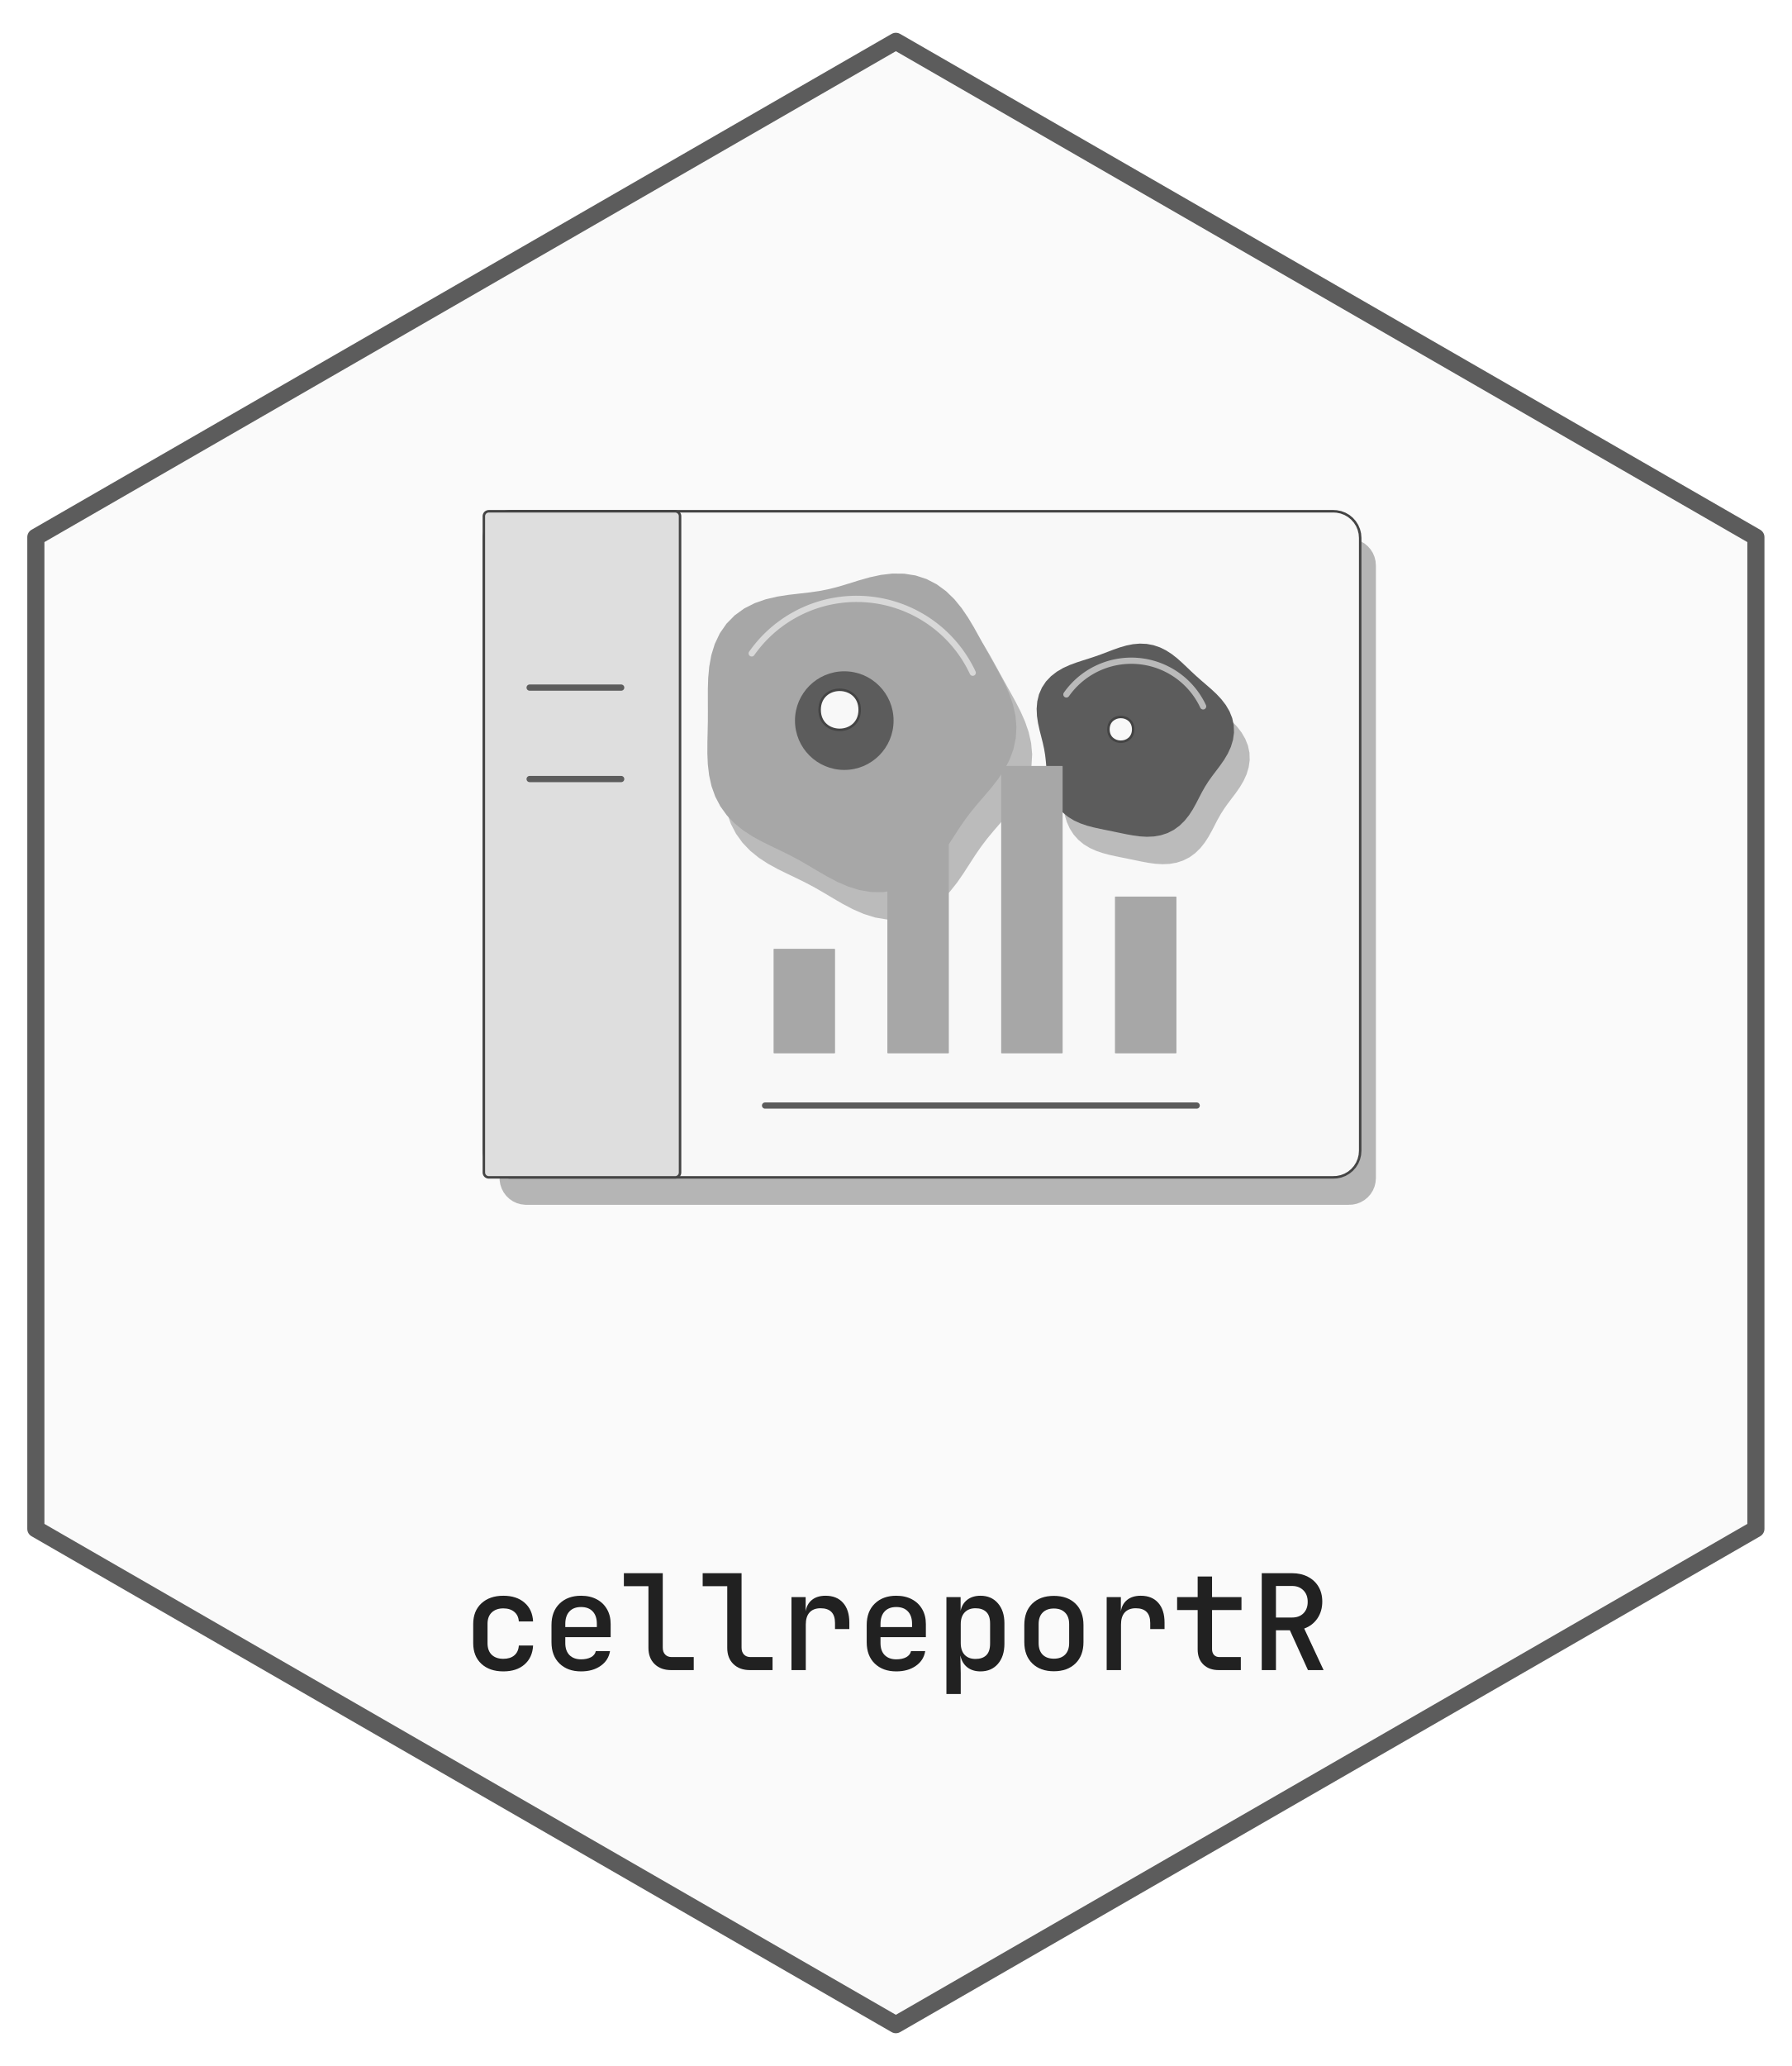
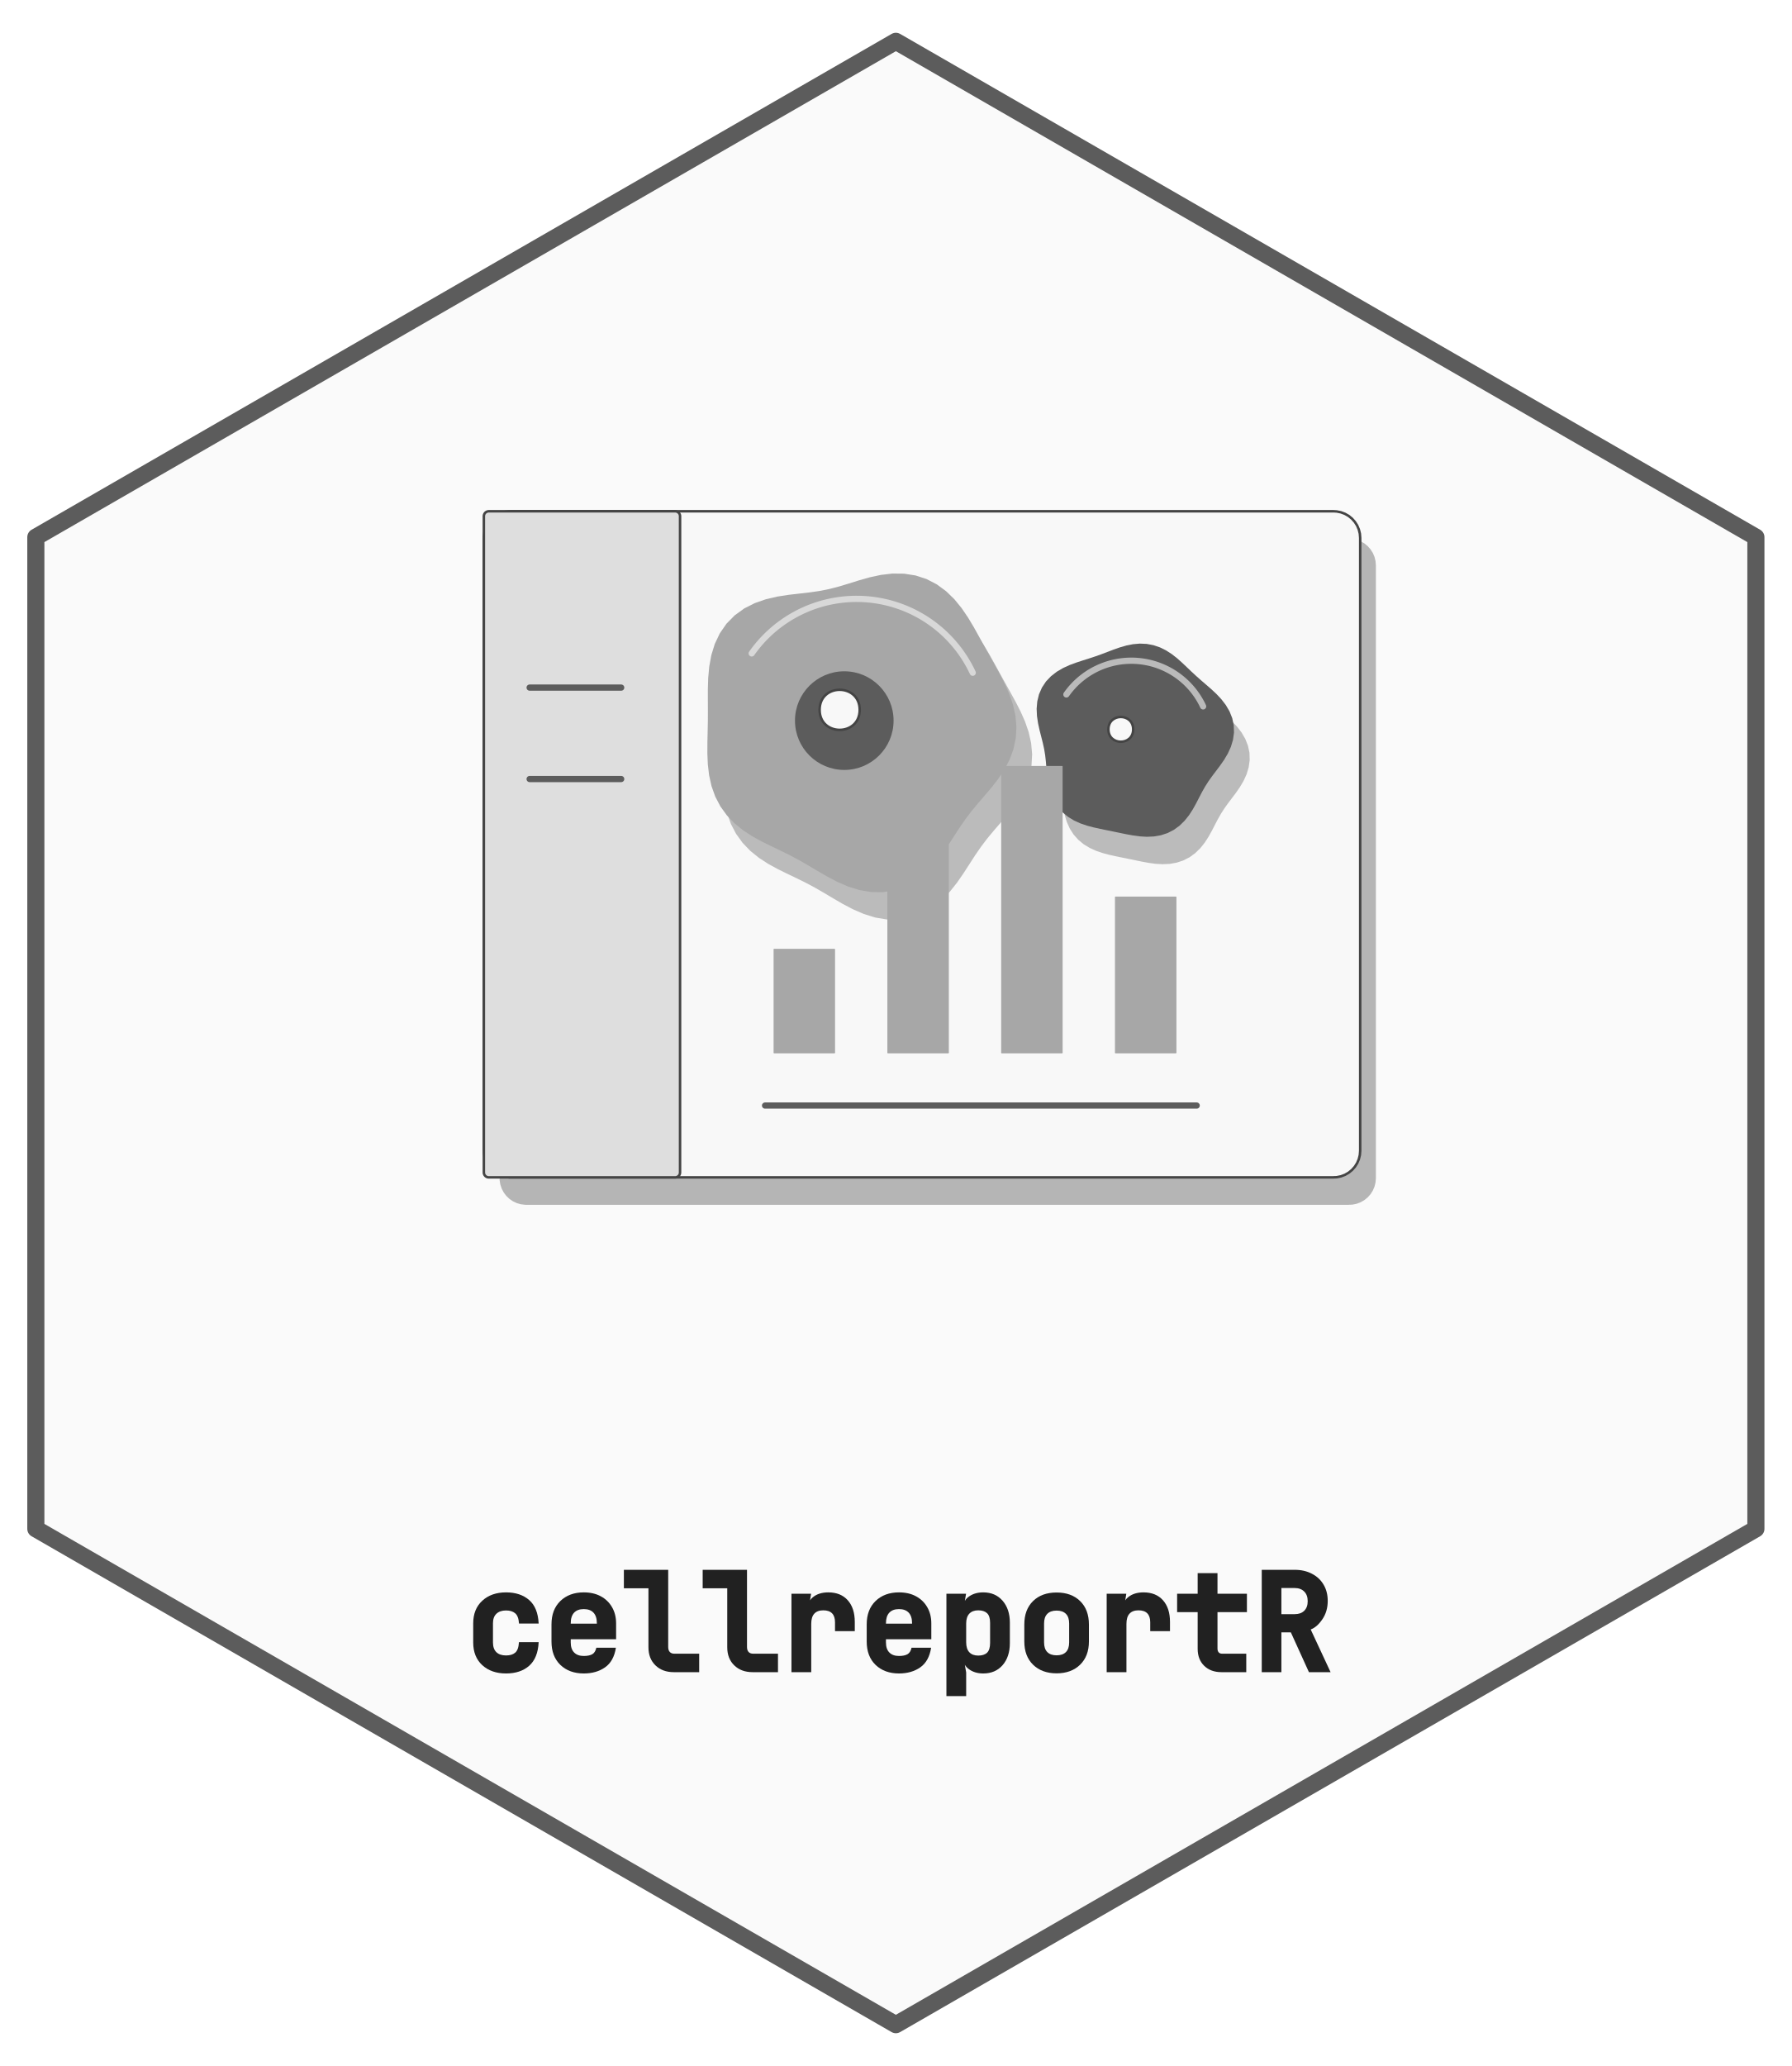
- <svg xmlns="http://www.w3.org/2000/svg" xmlns:xlink="http://www.w3.org/1999/xlink" width="432pt" height="498pt" viewBox="0 0 432 498">
+ <svg xmlns="http://www.w3.org/2000/svg" xmlns:xlink="http://www.w3.org/1999/xlink" width="432" height="498" viewBox="0 0 432 498">
  <defs>
    <g>
      <g id="glyph-0-0">
-         <path d="M 9.859 0.312 C 7.66 0.312 5.898 -0.289 4.578 -1.5 C 3.254 -2.719 2.594 -4.383 2.594 -6.5 L 2.594 -11.109 C 2.594 -13.211 3.254 -14.875 4.578 -16.094 C 5.898 -17.312 7.66 -17.922 9.859 -17.922 C 11.992 -17.922 13.695 -17.363 14.969 -16.25 C 16.25 -15.145 16.938 -13.633 17.031 -11.719 L 13.594 -11.719 C 13.531 -12.719 13.16 -13.492 12.484 -14.047 C 11.816 -14.598 10.941 -14.875 9.859 -14.875 C 8.68 -14.875 7.75 -14.547 7.062 -13.891 C 6.383 -13.242 6.047 -12.328 6.047 -11.141 L 6.047 -6.5 C 6.047 -5.281 6.383 -4.344 7.062 -3.688 C 7.75 -3.039 8.68 -2.719 9.859 -2.719 C 10.961 -2.719 11.844 -2.992 12.5 -3.547 C 13.164 -4.109 13.531 -4.898 13.594 -5.922 L 17.031 -5.922 C 16.938 -4.004 16.25 -2.484 14.969 -1.359 C 13.695 -0.242 11.992 0.312 9.859 0.312 Z M 9.859 0.312 " />
+         <path d="M 10.516 0.312 C 8.148 0.312 6.238 -0.352 4.781 -1.688 C 3.32 -3.031 2.594 -4.852 2.594 -7.156 L 2.594 -11.766 C 2.594 -14.055 3.32 -15.875 4.781 -17.219 C 6.238 -18.562 8.148 -19.234 10.516 -19.234 C 12.816 -19.234 14.672 -18.617 16.078 -17.391 C 17.484 -16.172 18.25 -14.281 18.375 -11.719 L 13.641 -11.719 C 13.555 -12.938 13.242 -13.766 12.703 -14.203 C 12.172 -14.648 11.441 -14.875 10.516 -14.875 C 9.516 -14.875 8.738 -14.609 8.188 -14.078 C 7.633 -13.555 7.359 -12.797 7.359 -11.797 L 7.359 -7.156 C 7.359 -6.125 7.633 -5.344 8.188 -4.812 C 8.738 -4.289 9.516 -4.031 10.516 -4.031 C 11.461 -4.031 12.195 -4.254 12.719 -4.703 C 13.25 -5.148 13.551 -5.992 13.625 -7.234 L 18.375 -7.234 C 18.25 -4.672 17.484 -2.77 16.078 -1.531 C 14.672 -0.301 12.816 0.312 10.516 0.312 Z M 10.516 0.312 " />
      </g>
      <g id="glyph-0-1">
-         <path d="M 9.594 0.312 C 7.445 0.312 5.723 -0.312 4.422 -1.562 C 3.117 -2.82 2.469 -4.539 2.469 -6.719 L 2.469 -10.875 C 2.469 -13.051 3.117 -14.77 4.422 -16.031 C 5.723 -17.289 7.445 -17.922 9.594 -17.922 C 11.051 -17.922 12.312 -17.633 13.375 -17.062 C 14.438 -16.5 15.258 -15.707 15.844 -14.688 C 16.438 -13.664 16.734 -12.473 16.734 -11.109 L 16.734 -7.938 L 5.797 -7.938 L 5.797 -6.5 C 5.797 -5.258 6.133 -4.297 6.812 -3.609 C 7.5 -2.93 8.426 -2.594 9.594 -2.594 C 10.562 -2.594 11.363 -2.766 12 -3.109 C 12.633 -3.461 13.02 -3.953 13.156 -4.578 L 16.578 -4.578 C 16.336 -3.086 15.582 -1.898 14.312 -1.016 C 13.051 -0.129 11.477 0.312 9.594 0.312 Z M 5.797 -11.109 L 5.797 -10.375 L 13.406 -10.375 L 13.406 -11.141 C 13.406 -12.441 13.07 -13.441 12.406 -14.141 C 11.75 -14.848 10.812 -15.203 9.594 -15.203 C 8.383 -15.203 7.445 -14.844 6.781 -14.125 C 6.125 -13.414 5.797 -12.41 5.797 -11.109 Z M 5.797 -11.109 " />
+         <path d="M 10.25 0.312 C 7.926 0.312 6.047 -0.375 4.609 -1.75 C 3.18 -3.133 2.469 -5.008 2.469 -7.375 L 2.469 -11.531 C 2.469 -13.895 3.18 -15.77 4.609 -17.156 C 6.047 -18.539 7.926 -19.234 10.25 -19.234 C 11.82 -19.234 13.188 -18.922 14.344 -18.297 C 15.508 -17.672 16.414 -16.797 17.062 -15.672 C 17.719 -14.547 18.047 -13.242 18.047 -11.766 L 18.047 -7.938 L 7.109 -7.938 L 7.109 -7.156 C 7.109 -6.094 7.383 -5.285 7.938 -4.734 C 8.488 -4.18 9.258 -3.906 10.25 -3.906 C 11.102 -3.906 11.781 -4.039 12.281 -4.312 C 12.781 -4.594 13.113 -5.117 13.281 -5.891 L 18 -5.891 C 17.656 -3.711 16.781 -2.133 15.375 -1.156 C 13.977 -0.176 12.27 0.312 10.25 0.312 Z M 7.109 -11.766 L 7.109 -11.688 L 13.406 -11.688 L 13.406 -11.797 C 13.406 -12.922 13.133 -13.77 12.594 -14.344 C 12.062 -14.914 11.281 -15.203 10.25 -15.203 C 9.227 -15.203 8.445 -14.91 7.906 -14.328 C 7.375 -13.754 7.109 -12.898 7.109 -11.766 Z M 7.109 -11.766 " />
      </g>
      <g id="glyph-0-2">
-         <path d="M 12.312 0 C 10.656 0 9.328 -0.484 8.328 -1.453 C 7.336 -2.422 6.844 -3.719 6.844 -5.344 L 6.844 -20.219 L 0.922 -20.219 L 0.922 -23.359 L 10.297 -23.359 L 10.297 -5.406 C 10.297 -4.707 10.488 -4.156 10.875 -3.75 C 11.258 -3.344 11.785 -3.141 12.453 -3.141 L 17.766 -3.141 L 17.766 0 Z M 12.312 0 " />
+         <path d="M 12.969 0 C 11.133 0 9.656 -0.547 8.531 -1.641 C 7.406 -2.734 6.844 -4.188 6.844 -6 L 6.844 -20.219 L 0.922 -20.219 L 0.922 -24.672 L 11.609 -24.672 L 11.609 -6.062 C 11.609 -5.539 11.738 -5.141 12 -4.859 C 12.258 -4.586 12.629 -4.453 13.109 -4.453 L 19.078 -4.453 L 19.078 0 Z M 12.969 0 " />
      </g>
      <g id="glyph-0-3">
-         <path d="M 3.328 0 L 3.328 -17.594 L 6.75 -17.594 L 6.75 -14.141 C 6.926 -15.316 7.426 -16.238 8.25 -16.906 C 9.082 -17.582 10.18 -17.922 11.547 -17.922 C 13.359 -17.922 14.766 -17.352 15.766 -16.219 C 16.773 -15.094 17.281 -13.504 17.281 -11.453 L 17.281 -9.891 L 13.828 -9.891 L 13.828 -11.359 C 13.828 -13.723 12.664 -14.906 10.344 -14.906 C 9.188 -14.906 8.301 -14.566 7.688 -13.891 C 7.082 -13.223 6.781 -12.25 6.781 -10.969 L 6.781 0 Z M 3.328 0 " />
+         <path d="M 3.328 0 L 3.328 -18.906 L 8.062 -18.906 L 7.406 -14.797 C 7.176 -16.203 7.535 -17.289 8.484 -18.062 C 9.441 -18.844 10.68 -19.234 12.203 -19.234 C 14.211 -19.234 15.781 -18.598 16.906 -17.328 C 18.031 -16.066 18.594 -14.328 18.594 -12.109 L 18.594 -9.891 L 13.828 -9.891 L 13.828 -12.016 C 13.828 -13.941 12.883 -14.906 11 -14.906 C 10.039 -14.906 9.316 -14.633 8.828 -14.094 C 8.336 -13.562 8.094 -12.738 8.094 -11.625 L 8.094 0 Z M 3.328 0 " />
      </g>
      <g id="glyph-0-4">
-         <path d="M 2.688 5.766 L 2.688 -17.594 L 6.109 -17.594 L 6.109 -14.266 C 6.348 -15.422 6.883 -16.316 7.719 -16.953 C 8.562 -17.598 9.625 -17.922 10.906 -17.922 C 12.656 -17.922 14.051 -17.316 15.094 -16.109 C 16.145 -14.898 16.672 -13.297 16.672 -11.297 L 16.672 -6.344 C 16.672 -4.312 16.145 -2.691 15.094 -1.484 C 14.051 -0.285 12.656 0.312 10.906 0.312 C 9.625 0.312 8.555 -0.02 7.703 -0.688 C 6.859 -1.363 6.316 -2.285 6.078 -3.453 L 6.047 -3.453 L 6.141 0.734 L 6.141 5.766 Z M 9.703 -2.688 C 10.805 -2.688 11.664 -2.977 12.281 -3.562 C 12.906 -4.156 13.219 -5.102 13.219 -6.406 L 13.219 -11.234 C 13.219 -12.516 12.906 -13.445 12.281 -14.031 C 11.664 -14.613 10.805 -14.906 9.703 -14.906 C 8.586 -14.906 7.711 -14.566 7.078 -13.891 C 6.453 -13.223 6.141 -12.285 6.141 -11.078 L 6.141 -6.562 C 6.141 -5.32 6.453 -4.363 7.078 -3.688 C 7.711 -3.02 8.586 -2.688 9.703 -2.688 Z M 9.703 -2.688 " />
+         <path d="M 2.688 5.766 L 2.688 -18.906 L 7.422 -18.906 L 6.766 -14.922 C 6.609 -16.328 7.008 -17.395 7.969 -18.125 C 8.938 -18.863 10.133 -19.234 11.562 -19.234 C 13.508 -19.234 15.066 -18.562 16.234 -17.219 C 17.398 -15.875 17.984 -14.117 17.984 -11.953 L 17.984 -7 C 17.984 -4.801 17.398 -3.031 16.234 -1.688 C 15.066 -0.352 13.508 0.312 11.562 0.312 C 10.125 0.312 8.922 -0.07 7.953 -0.844 C 6.984 -1.613 6.566 -2.691 6.703 -4.078 L 6.734 -4.078 L 7.453 0.078 L 7.453 5.766 Z M 10.359 -4 C 11.285 -4 11.992 -4.227 12.484 -4.688 C 12.973 -5.156 13.219 -5.945 13.219 -7.062 L 13.219 -11.891 C 13.219 -12.984 12.973 -13.758 12.484 -14.219 C 11.992 -14.676 11.285 -14.906 10.359 -14.906 C 9.43 -14.906 8.711 -14.633 8.203 -14.094 C 7.703 -13.551 7.453 -12.766 7.453 -11.734 L 7.453 -7.219 C 7.453 -6.156 7.703 -5.352 8.203 -4.812 C 8.711 -4.27 9.43 -4 10.359 -4 Z M 10.359 -4 " />
      </g>
      <g id="glyph-0-5">
-         <path d="M 9.594 0.281 C 7.426 0.281 5.695 -0.344 4.406 -1.594 C 3.113 -2.852 2.469 -4.57 2.469 -6.75 L 2.469 -10.844 C 2.469 -13.039 3.102 -14.766 4.375 -16.016 C 5.656 -17.266 7.395 -17.891 9.594 -17.891 C 11.789 -17.891 13.531 -17.266 14.812 -16.016 C 16.094 -14.766 16.734 -13.039 16.734 -10.844 L 16.734 -6.75 C 16.734 -4.57 16.086 -2.852 14.797 -1.594 C 13.504 -0.344 11.77 0.281 9.594 0.281 Z M 9.594 -2.75 C 10.75 -2.75 11.648 -3.07 12.297 -3.719 C 12.953 -4.375 13.281 -5.312 13.281 -6.531 L 13.281 -11.078 C 13.281 -12.285 12.953 -13.211 12.297 -13.859 C 11.648 -14.516 10.75 -14.844 9.594 -14.844 C 8.445 -14.844 7.547 -14.516 6.891 -13.859 C 6.242 -13.211 5.922 -12.285 5.922 -11.078 L 5.922 -6.531 C 5.922 -5.312 6.242 -4.375 6.891 -3.719 C 7.547 -3.07 8.445 -2.75 9.594 -2.75 Z M 9.594 -2.75 " />
+         <path d="M 10.25 0.281 C 7.906 0.281 6.02 -0.406 4.594 -1.781 C 3.176 -3.164 2.469 -5.039 2.469 -7.406 L 2.469 -11.5 C 2.469 -13.883 3.172 -15.766 4.578 -17.141 C 5.984 -18.516 7.875 -19.203 10.25 -19.203 C 12.625 -19.203 14.516 -18.516 15.922 -17.141 C 17.336 -15.766 18.047 -13.883 18.047 -11.5 L 18.047 -7.406 C 18.047 -5.039 17.332 -3.164 15.906 -1.781 C 14.488 -0.406 12.602 0.281 10.25 0.281 Z M 10.25 -4.062 C 11.227 -4.062 11.977 -4.32 12.5 -4.844 C 13.02 -5.363 13.281 -6.145 13.281 -7.188 L 13.281 -11.734 C 13.281 -12.766 13.02 -13.539 12.5 -14.062 C 11.977 -14.582 11.227 -14.844 10.25 -14.844 C 9.281 -14.844 8.535 -14.582 8.016 -14.062 C 7.492 -13.539 7.234 -12.766 7.234 -11.734 L 7.234 -7.188 C 7.234 -6.145 7.492 -5.363 8.016 -4.844 C 8.535 -4.32 9.281 -4.062 10.25 -4.062 Z M 10.25 -4.062 " />
      </g>
      <g id="glyph-0-6">
-         <path d="M 11.359 0 C 9.805 0 8.566 -0.445 7.641 -1.344 C 6.723 -2.238 6.266 -3.453 6.266 -4.984 L 6.266 -14.469 L 1.312 -14.469 L 1.312 -17.594 L 6.266 -17.594 L 6.266 -22.562 L 9.734 -22.562 L 9.734 -17.594 L 16.828 -17.594 L 16.828 -14.469 L 9.734 -14.469 L 9.734 -5.031 C 9.734 -4.469 9.891 -4.008 10.203 -3.656 C 10.523 -3.312 10.961 -3.141 11.516 -3.141 L 16.672 -3.141 L 16.672 0 Z M 11.359 0 " />
+         <path d="M 12.016 0 C 10.285 0 8.895 -0.508 7.844 -1.531 C 6.789 -2.551 6.266 -3.922 6.266 -5.641 L 6.266 -14.469 L 1.312 -14.469 L 1.312 -18.906 L 6.266 -18.906 L 6.266 -23.875 L 11.047 -23.875 L 11.047 -18.906 L 18.141 -18.906 L 18.141 -14.469 L 11.047 -14.469 L 11.047 -5.688 C 11.047 -5.289 11.145 -4.984 11.344 -4.766 C 11.539 -4.555 11.816 -4.453 12.172 -4.453 L 17.984 -4.453 L 17.984 0 Z M 12.016 0 " />
      </g>
      <g id="glyph-0-7">
-         <path d="M 2.719 0 L 2.719 -23.359 L 10.016 -23.359 C 11.461 -23.359 12.734 -23.07 13.828 -22.5 C 14.93 -21.938 15.785 -21.145 16.391 -20.125 C 17.004 -19.102 17.312 -17.898 17.312 -16.516 C 17.312 -14.953 16.914 -13.594 16.125 -12.438 C 15.332 -11.289 14.273 -10.484 12.953 -10.016 L 17.625 0 L 13.859 0 L 9.5 -9.594 L 6.141 -9.594 L 6.141 0 Z M 6.141 -12.672 L 10.016 -12.672 C 11.172 -12.672 12.086 -13.008 12.766 -13.688 C 13.453 -14.375 13.797 -15.297 13.797 -16.453 C 13.797 -17.617 13.445 -18.547 12.75 -19.234 C 12.062 -19.93 11.148 -20.281 10.016 -20.281 L 6.141 -20.281 Z M 6.141 -12.672 " />
+         <path d="M 2.719 0 L 2.719 -24.672 L 10.672 -24.672 C 12.223 -24.672 13.598 -24.359 14.797 -23.734 C 16.004 -23.117 16.941 -22.25 17.609 -21.125 C 18.285 -20 18.625 -18.68 18.625 -17.172 C 18.625 -15.473 18.188 -13.988 17.312 -12.719 C 16.445 -11.457 15.516 -10.648 14.516 -10.297 L 19.312 0 L 14.094 0 L 9.734 -9.594 L 7.453 -9.594 L 7.453 0 Z M 7.453 -13.984 L 10.672 -13.984 C 11.648 -13.984 12.414 -14.258 12.969 -14.812 C 13.52 -15.363 13.797 -16.129 13.797 -17.109 C 13.797 -18.098 13.516 -18.875 12.953 -19.438 C 12.391 -20 11.629 -20.281 10.672 -20.281 L 7.453 -20.281 Z M 7.453 -13.984 " />
      </g>
    </g>
  </defs>
  <path fill-rule="nonzero" fill="rgb(98.039%, 98.039%, 98.039%)" fill-opacity="1" stroke-width="4.125" stroke-linecap="round" stroke-linejoin="round" stroke="rgb(36.078%, 36.078%, 36.078%)" stroke-opacity="1" stroke-miterlimit="10" d="M 216 9.961 L 423.359 129.48 L 423.359 368.52 L 216 488.039 L 8.641 368.52 L 8.641 129.48 Z M 216 9.961 " />
  <path fill-rule="nonzero" fill="rgb(1.961%, 1.961%, 1.961%)" fill-opacity="0.278" d="M 126.867 290.418 L 325.316 290.418 L 325.055 290.41 L 326.09 290.371 L 327.102 290.164 L 328.066 289.797 L 328.965 289.277 L 329.762 288.625 L 330.449 287.852 L 331 286.977 L 331.406 286.027 L 331.652 285.023 L 331.738 283.992 L 331.738 136.273 L 331.652 135.242 L 331.406 134.238 L 331 133.289 L 330.449 132.414 L 329.762 131.641 L 328.965 130.988 L 328.066 130.469 L 327.102 130.105 L 326.09 129.898 L 325.316 129.852 L 126.867 129.852 L 127.645 129.898 L 126.609 129.855 L 125.582 129.98 L 124.59 130.27 L 123.656 130.711 L 122.805 131.297 L 122.062 132.016 L 121.441 132.84 L 120.961 133.754 L 120.633 134.734 L 120.465 135.758 L 120.445 136.273 L 120.445 283.992 L 120.465 283.477 L 120.465 284.512 L 120.633 285.531 L 120.961 286.512 L 121.441 287.426 L 122.062 288.254 L 122.805 288.969 L 123.656 289.555 L 124.59 290 L 125.582 290.285 L 126.609 290.41 Z M 126.867 290.418 " />
  <path fill-rule="nonzero" fill="rgb(97.255%, 97.255%, 97.255%)" fill-opacity="1" stroke-width="0.6" stroke-linecap="round" stroke-linejoin="round" stroke="rgb(26.667%, 26.667%, 26.667%)" stroke-opacity="1" stroke-miterlimit="10" d="M 123.086 283.805 L 321.531 283.805 L 321.273 283.801 L 322.305 283.758 L 323.316 283.551 L 324.285 283.184 L 325.18 282.668 L 325.98 282.016 L 326.664 281.242 L 327.219 280.367 L 327.621 279.414 L 327.871 278.414 L 327.953 277.383 L 327.953 129.66 L 327.871 128.633 L 327.621 127.629 L 327.219 126.676 L 326.664 125.805 L 325.98 125.031 L 325.18 124.375 L 324.285 123.859 L 323.316 123.492 L 322.305 123.285 L 321.531 123.238 L 123.086 123.238 L 123.859 123.285 L 122.824 123.242 L 121.801 123.367 L 120.809 123.656 L 119.871 124.098 L 119.023 124.688 L 118.277 125.402 L 117.656 126.23 L 117.176 127.145 L 116.848 128.125 L 116.684 129.145 L 116.66 129.66 L 116.66 277.383 L 116.684 276.863 L 116.684 277.898 L 116.848 278.918 L 117.176 279.898 L 117.656 280.816 L 118.277 281.641 L 119.023 282.355 L 119.871 282.945 L 120.809 283.387 L 121.801 283.676 L 122.824 283.801 Z M 123.086 283.805 " />
  <path fill-rule="nonzero" fill="rgb(87.059%, 87.059%, 87.059%)" fill-opacity="1" stroke-width="0.6" stroke-linecap="round" stroke-linejoin="round" stroke="rgb(26.667%, 26.667%, 26.667%)" stroke-opacity="1" stroke-miterlimit="10" d="M 117.844 283.805 L 162.781 283.805 L 162.734 283.805 L 162.926 283.797 L 163.113 283.758 L 163.289 283.691 L 163.453 283.594 L 163.602 283.477 L 163.727 283.332 L 163.832 283.172 L 163.906 282.996 L 163.949 282.812 L 163.965 282.621 L 163.965 124.422 L 163.949 124.23 L 163.906 124.047 L 163.832 123.871 L 163.727 123.711 L 163.602 123.57 L 163.453 123.449 L 163.289 123.352 L 163.113 123.285 L 162.926 123.246 L 162.781 123.238 L 117.844 123.238 L 117.988 123.246 L 117.797 123.238 L 117.609 123.262 L 117.426 123.316 L 117.254 123.398 L 117.098 123.504 L 116.961 123.637 L 116.844 123.789 L 116.758 123.957 L 116.695 124.137 L 116.664 124.328 L 116.66 124.422 L 116.66 282.621 L 116.664 282.527 L 116.664 282.719 L 116.695 282.906 L 116.758 283.086 L 116.844 283.254 L 116.961 283.406 L 117.098 283.539 L 117.254 283.645 L 117.426 283.727 L 117.609 283.781 L 117.797 283.805 Z M 117.844 283.805 " />
  <path fill-rule="nonzero" fill="rgb(1.961%, 1.961%, 1.961%)" fill-opacity="0.251" d="M 248.855 181.797 L 248.609 179.094 L 248.012 176.449 L 247.129 173.898 L 246.043 171.449 L 244.84 169.102 L 243.586 166.824 L 242.332 164.582 L 241.09 162.336 L 239.844 160.066 L 238.559 157.766 L 237.18 155.457 L 235.637 153.195 L 233.887 151.051 L 231.891 149.109 L 229.645 147.465 L 227.172 146.184 L 224.523 145.32 L 221.762 144.891 L 218.965 144.867 L 216.199 145.188 L 213.516 145.762 L 210.949 146.488 L 208.488 147.258 L 206.117 147.977 L 203.781 148.582 L 201.43 149.055 L 199.016 149.406 L 196.5 149.691 L 193.879 150 L 191.176 150.418 L 188.445 151.055 L 185.766 151.988 L 183.227 153.277 L 180.93 154.934 L 178.949 156.949 L 177.34 159.266 L 176.129 161.82 L 175.293 164.52 L 174.785 167.285 L 174.535 170.051 L 174.453 172.766 L 174.449 175.41 L 174.465 177.992 L 174.449 180.535 L 174.402 183.062 L 174.344 185.617 L 174.332 188.207 L 174.441 190.832 L 174.75 193.477 L 175.332 196.086 L 176.23 198.613 L 177.473 200.988 L 179.047 203.164 L 180.906 205.098 L 182.988 206.781 L 185.215 208.227 L 187.512 209.484 L 189.812 210.617 L 192.078 211.699 L 194.293 212.797 L 196.477 213.961 L 198.656 215.215 L 200.887 216.543 L 203.215 217.895 L 205.672 219.184 L 208.277 220.312 L 211.02 221.164 L 213.855 221.637 L 216.719 221.66 L 219.539 221.188 L 222.23 220.223 L 224.73 218.809 L 226.988 217.023 L 228.988 214.969 L 230.75 212.758 L 232.312 210.496 L 233.75 208.27 L 235.133 206.133 L 236.531 204.102 L 237.996 202.168 L 239.551 200.289 L 241.188 198.398 L 242.852 196.438 L 244.473 194.359 L 245.957 192.121 L 247.207 189.715 L 248.145 187.164 L 248.703 184.508 Z M 248.855 181.797 " />
  <path fill-rule="nonzero" fill="rgb(65.49%, 65.49%, 65.49%)" fill-opacity="1" d="M 245.07 175.188 L 244.828 172.484 L 244.23 169.84 L 243.348 167.285 L 242.262 164.84 L 241.055 162.492 L 239.801 160.215 L 238.547 157.969 L 237.305 155.727 L 236.059 153.453 L 234.777 151.152 L 233.395 148.848 L 231.852 146.582 L 230.102 144.438 L 228.105 142.5 L 225.859 140.852 L 223.387 139.574 L 220.738 138.711 L 217.977 138.281 L 215.18 138.254 L 212.414 138.574 L 209.734 139.152 L 207.164 139.875 L 204.707 140.645 L 202.332 141.363 L 199.996 141.969 L 197.648 142.441 L 195.23 142.793 L 192.719 143.082 L 190.098 143.387 L 187.395 143.809 L 184.66 144.445 L 181.98 145.379 L 179.441 146.664 L 177.145 148.324 L 175.164 150.336 L 173.555 152.656 L 172.344 155.207 L 171.508 157.906 L 171.004 160.676 L 170.75 163.438 L 170.668 166.152 L 170.668 168.801 L 170.68 171.383 L 170.668 173.922 L 170.617 176.453 L 170.559 179.004 L 170.551 181.594 L 170.66 184.223 L 170.969 186.863 L 171.547 189.477 L 172.449 192 L 173.691 194.379 L 175.262 196.551 L 177.121 198.484 L 179.203 200.168 L 181.434 201.617 L 183.727 202.875 L 186.027 204.008 L 188.293 205.09 L 190.512 206.188 L 192.691 207.352 L 194.875 208.605 L 197.105 209.934 L 199.43 211.281 L 201.891 212.574 L 204.496 213.699 L 207.234 214.551 L 210.07 215.027 L 212.938 215.051 L 215.754 214.578 L 218.445 213.613 L 220.945 212.195 L 223.203 210.41 L 225.203 208.355 L 226.965 206.145 L 228.527 203.883 L 229.965 201.656 L 231.348 199.52 L 232.746 197.492 L 234.211 195.559 L 235.77 193.676 L 237.402 191.785 L 239.066 189.828 L 240.688 187.746 L 242.172 185.508 L 243.422 183.105 L 244.359 180.555 L 244.918 177.895 Z M 245.07 175.188 " />
  <path fill="none" stroke-width="1.5" stroke-linecap="round" stroke-linejoin="round" stroke="rgb(97.255%, 97.255%, 97.255%)" stroke-opacity="0.6" stroke-miterlimit="10" d="M 234.531 162.156 L 234.176 161.418 L 233.801 160.691 L 233.406 159.977 L 232.992 159.27 L 232.562 158.574 L 232.109 157.895 L 231.645 157.223 L 231.156 156.562 L 230.652 155.918 L 230.133 155.289 L 229.598 154.672 L 229.043 154.066 L 228.477 153.48 L 227.891 152.906 L 227.293 152.348 L 226.68 151.809 L 226.051 151.285 L 225.41 150.777 L 224.754 150.285 L 224.086 149.812 L 223.406 149.355 L 222.715 148.918 L 222.012 148.5 L 221.297 148.102 L 220.574 147.719 L 219.84 147.355 L 219.094 147.016 L 218.344 146.691 L 217.582 146.391 L 216.812 146.109 L 216.039 145.848 L 215.254 145.605 L 214.469 145.383 L 213.672 145.184 L 212.875 145.008 L 212.07 144.852 L 211.262 144.715 L 210.453 144.602 L 209.641 144.508 L 208.824 144.438 L 208.004 144.387 L 207.188 144.359 L 206.367 144.352 L 205.551 144.367 L 204.73 144.406 L 203.914 144.465 L 203.102 144.543 L 202.289 144.645 L 201.477 144.77 L 200.672 144.914 L 199.871 145.078 L 199.074 145.266 L 198.281 145.473 L 197.496 145.703 L 196.715 145.953 L 195.945 146.223 L 195.18 146.512 L 194.422 146.824 L 193.672 147.156 L 192.934 147.504 L 192.203 147.875 L 191.48 148.266 L 190.773 148.672 L 190.074 149.098 L 189.387 149.543 L 188.711 150.008 L 188.051 150.488 L 187.398 150.984 L 186.766 151.5 L 186.141 152.031 L 185.535 152.578 L 184.941 153.145 L 184.363 153.723 L 183.801 154.316 L 183.254 154.926 L 182.727 155.551 L 182.215 156.188 L 181.719 156.836 L 181.238 157.5 " />
  <path fill-rule="nonzero" fill="rgb(36.078%, 36.078%, 36.078%)" fill-opacity="1" d="M 215.449 173.699 C 215.449 180.266 210.129 185.59 203.562 185.59 C 196.996 185.59 191.676 180.266 191.676 173.699 C 191.676 167.137 196.996 161.812 203.562 161.812 C 210.129 161.812 215.449 167.137 215.449 173.699 " />
  <path fill-rule="nonzero" fill="rgb(97.255%, 97.255%, 97.255%)" fill-opacity="1" stroke-width="0.6" stroke-linecap="round" stroke-linejoin="round" stroke="rgb(26.667%, 26.667%, 26.667%)" stroke-opacity="1" stroke-miterlimit="10" d="M 207.277 171.102 C 207.277 177.539 197.617 177.539 197.617 171.102 C 197.617 164.66 207.277 164.66 207.277 171.102 " />
  <path fill-rule="nonzero" fill="rgb(1.961%, 1.961%, 1.961%)" fill-opacity="0.251" d="M 301.07 184.945 L 301.312 183.199 L 301.254 181.441 L 300.887 179.723 L 300.234 178.086 L 299.344 176.562 L 298.27 175.168 L 297.082 173.902 L 295.844 172.742 L 294.602 171.656 L 293.387 170.613 L 292.219 169.578 L 291.082 168.527 L 289.957 167.449 L 288.809 166.363 L 287.605 165.297 L 286.32 164.289 L 284.938 163.391 L 283.457 162.656 L 281.887 162.125 L 280.258 161.82 L 278.605 161.75 L 276.957 161.891 L 275.344 162.215 L 273.777 162.668 L 272.266 163.199 L 270.797 163.758 L 269.344 164.305 L 267.887 164.824 L 266.398 165.316 L 264.867 165.801 L 263.293 166.32 L 261.691 166.914 L 260.105 167.637 L 258.582 168.527 L 257.184 169.609 L 255.973 170.891 L 255 172.355 L 254.297 173.969 L 253.875 175.688 L 253.727 177.453 L 253.809 179.219 L 254.062 180.941 L 254.43 182.598 L 254.832 184.18 L 255.215 185.699 L 255.535 187.176 L 255.777 188.645 L 255.949 190.133 L 256.078 191.668 L 256.211 193.254 L 256.41 194.879 L 256.73 196.527 L 257.223 198.148 L 257.922 199.703 L 258.836 201.133 L 259.961 202.406 L 261.27 203.492 L 262.719 204.379 L 264.262 205.082 L 265.855 205.625 L 267.461 206.055 L 269.059 206.406 L 270.633 206.73 L 272.195 207.047 L 273.758 207.371 L 275.34 207.695 L 276.957 207.992 L 278.609 208.215 L 280.297 208.312 L 282 208.238 L 283.676 207.945 L 285.293 207.414 L 286.812 206.637 L 288.191 205.633 L 289.41 204.441 L 290.469 203.113 L 291.379 201.703 L 292.176 200.273 L 292.902 198.863 L 293.609 197.504 L 294.348 196.203 L 295.145 194.949 L 296.023 193.715 L 296.973 192.457 L 297.961 191.148 L 298.934 189.75 L 299.82 188.25 L 300.559 186.641 Z M 301.07 184.945 " />
  <path fill-rule="nonzero" fill="rgb(36.078%, 36.078%, 36.078%)" fill-opacity="1" d="M 297.285 178.336 L 297.527 176.586 L 297.469 174.828 L 297.102 173.109 L 296.449 171.473 L 295.559 169.953 L 294.488 168.559 L 293.301 167.289 L 292.059 166.129 L 290.816 165.047 L 289.605 164.004 L 288.434 162.965 L 287.297 161.914 L 286.172 160.84 L 285.023 159.754 L 283.824 158.684 L 282.539 157.676 L 281.156 156.781 L 279.672 156.047 L 278.102 155.516 L 276.477 155.211 L 274.82 155.137 L 273.172 155.281 L 271.559 155.602 L 269.992 156.055 L 268.48 156.586 L 267.012 157.145 L 265.559 157.695 L 264.102 158.215 L 262.613 158.707 L 261.082 159.191 L 259.508 159.707 L 257.906 160.301 L 256.32 161.023 L 254.797 161.914 L 253.402 162.996 L 252.188 164.277 L 251.215 165.746 L 250.512 167.359 L 250.094 169.074 L 249.941 170.844 L 250.023 172.609 L 250.281 174.332 L 250.645 175.988 L 251.047 177.57 L 251.43 179.086 L 251.754 180.566 L 251.996 182.031 L 252.164 183.523 L 252.293 185.055 L 252.426 186.641 L 252.625 188.27 L 252.945 189.914 L 253.438 191.539 L 254.137 193.09 L 255.051 194.523 L 256.18 195.793 L 257.484 196.879 L 258.934 197.766 L 260.48 198.469 L 262.07 199.016 L 263.68 199.441 L 265.273 199.797 L 266.848 200.117 L 268.414 200.434 L 269.977 200.762 L 271.559 201.086 L 273.172 201.379 L 274.828 201.602 L 276.516 201.703 L 278.215 201.625 L 279.891 201.336 L 281.512 200.805 L 283.027 200.027 L 284.406 199.023 L 285.625 197.828 L 286.684 196.5 L 287.594 195.094 L 288.391 193.66 L 289.117 192.254 L 289.824 190.895 L 290.562 189.594 L 291.363 188.336 L 292.242 187.102 L 293.188 185.848 L 294.176 184.535 L 295.148 183.141 L 296.039 181.637 L 296.773 180.031 Z M 297.285 178.336 " />
  <path fill="none" stroke-width="1.5" stroke-linecap="round" stroke-linejoin="round" stroke="rgb(97.255%, 97.255%, 97.255%)" stroke-opacity="0.6" stroke-miterlimit="10" d="M 290.082 170.273 L 289.863 169.816 L 289.629 169.367 L 289.387 168.926 L 289.129 168.488 L 288.863 168.059 L 288.586 167.637 L 288.293 167.223 L 287.996 166.812 L 287.684 166.414 L 287.363 166.023 L 287.031 165.645 L 286.688 165.27 L 286.336 164.906 L 285.973 164.551 L 285.605 164.207 L 285.223 163.871 L 284.836 163.547 L 284.438 163.234 L 284.035 162.93 L 283.621 162.637 L 283.199 162.355 L 282.773 162.086 L 282.336 161.824 L 281.895 161.578 L 281.445 161.344 L 280.992 161.117 L 280.531 160.906 L 280.066 160.707 L 279.598 160.52 L 279.121 160.344 L 278.641 160.184 L 278.156 160.035 L 277.668 159.898 L 277.18 159.773 L 276.684 159.664 L 276.188 159.566 L 275.688 159.484 L 275.188 159.414 L 274.684 159.355 L 274.176 159.312 L 273.672 159.281 L 273.164 159.262 L 272.66 159.258 L 272.152 159.27 L 271.648 159.293 L 271.141 159.328 L 270.637 159.379 L 270.137 159.441 L 269.633 159.516 L 269.137 159.605 L 268.641 159.707 L 268.145 159.824 L 267.656 159.953 L 267.172 160.094 L 266.688 160.25 L 266.211 160.418 L 265.734 160.598 L 265.27 160.789 L 264.805 160.992 L 264.348 161.211 L 263.895 161.438 L 263.449 161.68 L 263.012 161.934 L 262.578 162.195 L 262.152 162.473 L 261.734 162.758 L 261.328 163.055 L 260.926 163.363 L 260.531 163.68 L 260.145 164.012 L 259.77 164.348 L 259.402 164.699 L 259.047 165.055 L 258.699 165.426 L 258.359 165.801 L 258.031 166.188 L 257.715 166.582 L 257.41 166.984 L 257.113 167.395 " />
  <path fill-rule="nonzero" fill="rgb(36.078%, 36.078%, 36.078%)" fill-opacity="1" d="M 278.277 177.414 C 278.277 181.477 274.984 184.77 270.922 184.77 C 266.859 184.77 263.57 181.477 263.57 177.414 C 263.57 173.355 266.859 170.062 270.922 170.062 C 274.984 170.062 278.277 173.355 278.277 177.414 " />
  <path fill-rule="nonzero" fill="rgb(97.255%, 97.255%, 97.255%)" fill-opacity="1" stroke-width="0.6" stroke-linecap="round" stroke-linejoin="round" stroke="rgb(26.667%, 26.667%, 26.667%)" stroke-opacity="1" stroke-miterlimit="10" d="M 273.219 175.809 C 273.219 179.789 267.246 179.789 267.246 175.809 C 267.246 171.824 273.219 171.824 273.219 175.809 " />
  <path fill="none" stroke-width="1.5" stroke-linecap="round" stroke-linejoin="round" stroke="rgb(36.078%, 36.078%, 36.078%)" stroke-opacity="1" stroke-miterlimit="10" d="M 184.465 266.488 L 288.531 266.488 " />
  <path fill-rule="nonzero" fill="rgb(65.49%, 65.49%, 65.49%)" fill-opacity="1" d="M 186.648 253.895 L 201.203 253.895 L 201.195 253.895 L 201.219 253.895 L 201.238 253.891 L 201.258 253.883 L 201.277 253.871 L 201.293 253.859 L 201.309 253.844 L 201.32 253.824 L 201.336 253.785 L 201.336 228.82 L 201.32 228.781 L 201.309 228.762 L 201.277 228.73 L 201.238 228.715 L 201.219 228.711 L 201.203 228.707 L 186.648 228.707 L 186.664 228.711 L 186.641 228.707 L 186.621 228.711 L 186.582 228.727 L 186.562 228.738 L 186.547 228.754 L 186.535 228.77 L 186.523 228.789 L 186.52 228.809 L 186.516 228.832 L 186.516 253.762 L 186.516 253.75 L 186.516 253.773 L 186.523 253.812 L 186.547 253.852 L 186.562 253.863 L 186.582 253.879 L 186.602 253.887 L 186.641 253.895 Z M 186.648 253.895 " />
  <path fill-rule="nonzero" fill="rgb(65.49%, 65.49%, 65.49%)" fill-opacity="1" d="M 214.082 253.895 L 228.641 253.895 L 228.633 253.895 L 228.656 253.895 L 228.676 253.891 L 228.695 253.883 L 228.715 253.871 L 228.73 253.859 L 228.746 253.844 L 228.758 253.824 L 228.766 253.805 L 228.77 253.785 L 228.773 253.762 L 228.773 203.656 L 228.77 203.633 L 228.766 203.613 L 228.758 203.594 L 228.746 203.574 L 228.73 203.559 L 228.715 203.547 L 228.695 203.535 L 228.676 203.527 L 228.656 203.523 L 214.082 203.523 L 214.102 203.523 L 214.059 203.523 L 214.035 203.531 L 214.016 203.539 L 214 203.551 L 213.984 203.566 L 213.973 203.582 L 213.961 203.602 L 213.953 203.625 L 213.949 203.645 L 213.949 253.762 L 213.949 253.75 L 213.949 253.773 L 213.953 253.793 L 213.961 253.812 L 213.984 253.852 L 214 253.863 L 214.016 253.879 L 214.035 253.887 L 214.059 253.891 L 214.078 253.895 Z M 214.082 253.895 " />
  <path fill-rule="nonzero" fill="rgb(65.49%, 65.49%, 65.49%)" fill-opacity="1" d="M 241.52 253.895 L 256.074 253.895 L 256.07 253.895 L 256.09 253.895 L 256.113 253.891 L 256.133 253.883 L 256.152 253.871 L 256.168 253.859 L 256.184 253.844 L 256.191 253.824 L 256.203 253.805 L 256.207 253.785 L 256.207 184.742 L 256.203 184.723 L 256.191 184.703 L 256.184 184.684 L 256.168 184.668 L 256.152 184.656 L 256.133 184.645 L 256.113 184.637 L 256.09 184.633 L 241.52 184.633 L 241.535 184.633 L 241.492 184.633 L 241.453 184.648 L 241.434 184.66 L 241.422 184.676 L 241.406 184.695 L 241.398 184.711 L 241.391 184.734 L 241.387 184.754 L 241.387 253.762 L 241.387 253.75 L 241.387 253.773 L 241.391 253.793 L 241.406 253.832 L 241.422 253.852 L 241.434 253.863 L 241.453 253.879 L 241.473 253.887 L 241.492 253.891 L 241.516 253.895 Z M 241.52 253.895 " />
  <path fill-rule="nonzero" fill="rgb(65.49%, 65.49%, 65.49%)" fill-opacity="1" d="M 268.957 253.895 L 283.512 253.895 L 283.508 253.895 L 283.527 253.895 L 283.547 253.891 L 283.57 253.883 L 283.586 253.871 L 283.605 253.859 L 283.617 253.844 L 283.629 253.824 L 283.645 253.785 L 283.645 216.227 L 283.629 216.188 L 283.617 216.168 L 283.605 216.152 L 283.586 216.137 L 283.57 216.129 L 283.547 216.121 L 283.527 216.117 L 283.512 216.113 L 268.957 216.113 L 268.973 216.117 L 268.949 216.113 L 268.93 216.117 L 268.891 216.133 L 268.871 216.145 L 268.855 216.16 L 268.844 216.176 L 268.832 216.195 L 268.828 216.215 L 268.824 216.238 L 268.824 253.762 L 268.824 253.75 L 268.824 253.773 L 268.832 253.812 L 268.855 253.852 L 268.871 253.863 L 268.891 253.879 L 268.91 253.887 L 268.949 253.895 Z M 268.957 253.895 " />
  <path fill="none" stroke-width="1.5" stroke-linecap="round" stroke-linejoin="round" stroke="rgb(36.078%, 36.078%, 36.078%)" stroke-opacity="1" stroke-miterlimit="10" d="M 127.699 165.742 L 149.773 165.742 " />
  <path fill="none" stroke-width="1.5" stroke-linecap="round" stroke-linejoin="round" stroke="rgb(36.078%, 36.078%, 36.078%)" stroke-opacity="1" stroke-miterlimit="10" d="M 127.699 187.781 L 149.773 187.781 " />
  <g fill="rgb(12.941%, 12.941%, 12.941%)" fill-opacity="1">
-     <use xlink:href="#glyph-0-0" x="111.5" y="402.569" />
-     <use xlink:href="#glyph-0-1" x="130.5" y="402.569" />
-     <use xlink:href="#glyph-0-2" x="149.5" y="402.569" />
-     <use xlink:href="#glyph-0-2" x="168.5" y="402.569" />
-     <use xlink:href="#glyph-0-3" x="187.5" y="402.569" />
-     <use xlink:href="#glyph-0-1" x="206.5" y="402.569" />
-     <use xlink:href="#glyph-0-4" x="225.5" y="402.569" />
-     <use xlink:href="#glyph-0-5" x="244.5" y="402.569" />
-     <use xlink:href="#glyph-0-3" x="263.5" y="402.569" />
-     <use xlink:href="#glyph-0-6" x="282.5" y="402.569" />
-     <use xlink:href="#glyph-0-7" x="301.5" y="402.569" />
+     <use xlink:href="#glyph-0-0" x="111.5" y="403.069" />
+     <use xlink:href="#glyph-0-1" x="130.5" y="403.069" />
+     <use xlink:href="#glyph-0-2" x="149.5" y="403.069" />
+     <use xlink:href="#glyph-0-2" x="168.5" y="403.069" />
+     <use xlink:href="#glyph-0-3" x="187.5" y="403.069" />
+     <use xlink:href="#glyph-0-1" x="206.5" y="403.069" />
+     <use xlink:href="#glyph-0-4" x="225.5" y="403.069" />
+     <use xlink:href="#glyph-0-5" x="244.5" y="403.069" />
+     <use xlink:href="#glyph-0-3" x="263.5" y="403.069" />
+     <use xlink:href="#glyph-0-6" x="282.5" y="403.069" />
+     <use xlink:href="#glyph-0-7" x="301.5" y="403.069" />
  </g>
</svg>
